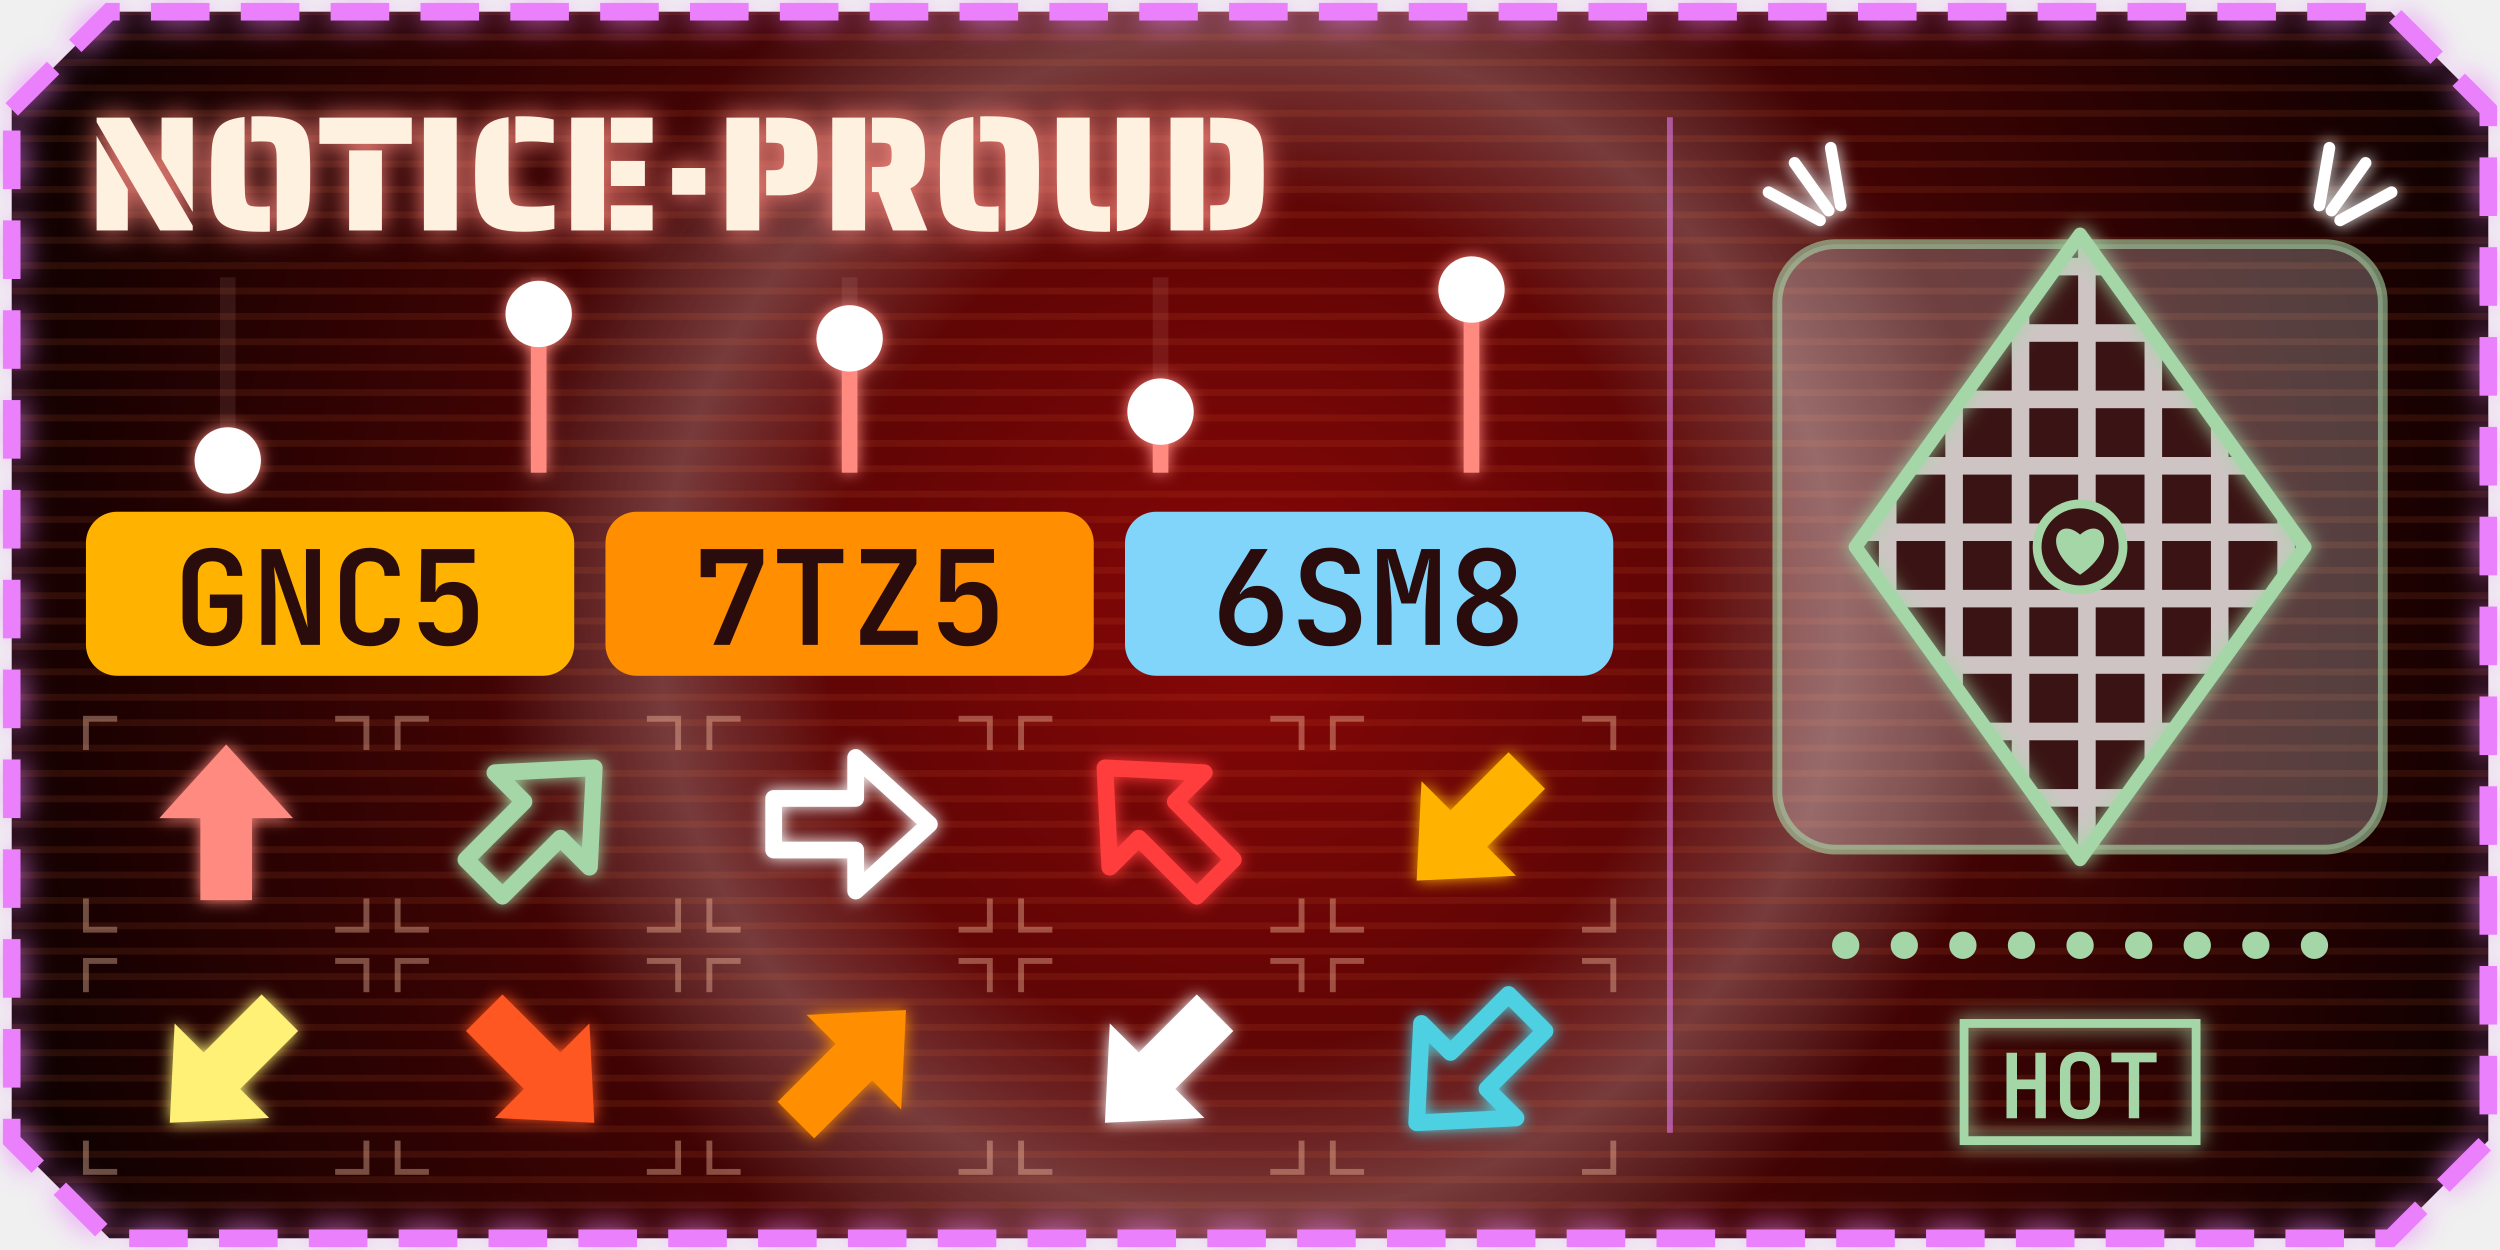
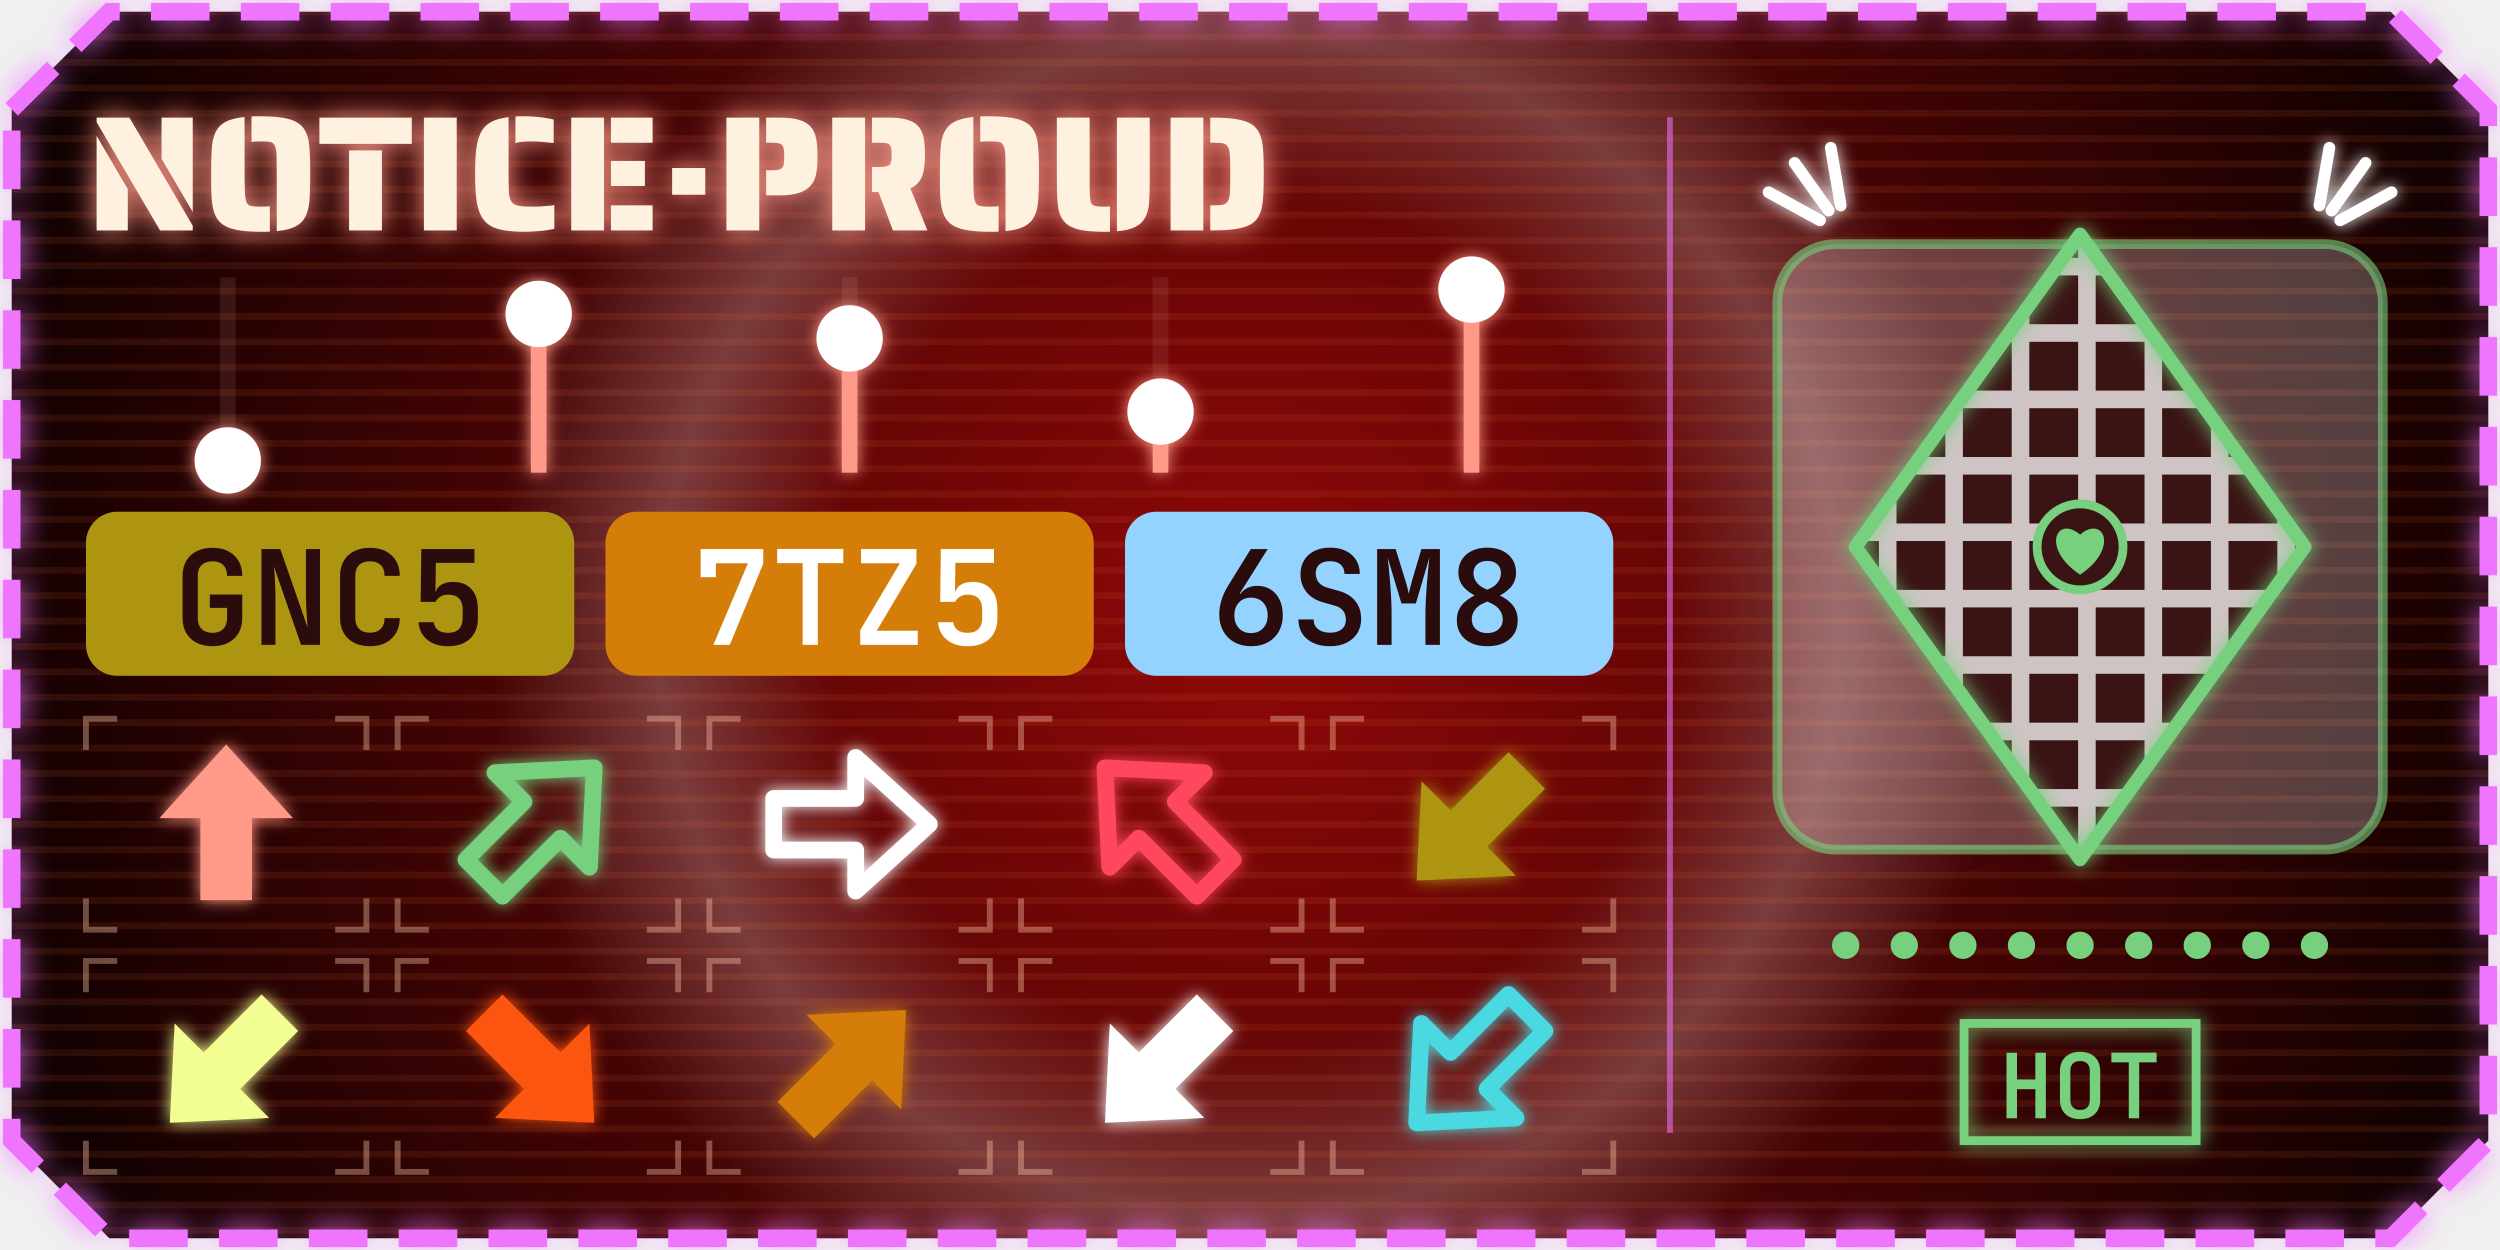
<svg xmlns="http://www.w3.org/2000/svg" viewBox="0 0 960 480" width="256" height="128">
  <defs>
    <radialGradient id="lg0" gradientUnits="userSpaceOnUse" cx="480" cy="240" r="540">
-       <stop offset="0" stop-color="#880707" />
+       <stop offset="0" stop-color="#910808" />
      <stop offset="1" stop-color="#050000" />
    </radialGradient>
    <clipPath id="c1">
      <path d="M4.5 42L42 4.5L918 4.5L955.5 42L955.5 438L918 475.5L42 475.5L4.5 438Z" />
    </clipPath>
    <radialGradient id="lg2" gradientUnits="userSpaceOnUse" cx="480" cy="240" r="540">
      <stop offset="0" stop-color="#FFFFFF" stop-opacity="0" />
      <stop offset="0.3" stop-color="#FFFFFF" stop-opacity="0" />
      <stop offset="0.42" stop-color="#FFFFFF" stop-opacity="0.22" />
      <stop offset="0.54" stop-color="#FFFFFF" stop-opacity="0" />
      <stop offset="1" stop-color="#FFFFFF" stop-opacity="0" />
    </radialGradient>
    <filter id="g0" filterUnits="userSpaceOnUse" x="0" y="0" width="960" height="480" color-interpolation-filters="sRGB">
      <feGaussianBlur in="SourceAlpha" stdDeviation="5.62" result="b" />
-       <feFlood flood-color="#EA80FC" flood-opacity="1" />
+       <feFlood flood-color="#EF75FF" flood-opacity="1" />
      <feComposite in2="b" operator="in" result="s" />
      <feMerge>
        <feMergeNode in="s" />
        <feMergeNode in="SourceGraphic" />
      </feMerge>
    </filter>
    <clipPath id="c3">
      <path d="M798.75 90L885 210L798.75 330L712.5 210Z" />
    </clipPath>
    <filter id="g1" filterUnits="userSpaceOnUse" x="0" y="0" width="960" height="480" color-interpolation-filters="sRGB">
      <feGaussianBlur in="SourceAlpha" stdDeviation="3.75" result="b" />
-       <feFlood flood-color="#A5D6A7" flood-opacity="1" />
+       <feFlood flood-color="#77D07D" flood-opacity="1" />
      <feComposite in2="b" operator="in" result="s" />
      <feMerge>
        <feMergeNode in="s" />
        <feMergeNode in="SourceGraphic" />
      </feMerge>
    </filter>
    <filter id="g2" filterUnits="userSpaceOnUse" x="0" y="0" width="960" height="480" color-interpolation-filters="sRGB">
      <feGaussianBlur in="SourceAlpha" stdDeviation="3" result="b" />
      <feFlood flood-color="#FFFFFF" flood-opacity="1" />
      <feComposite in2="b" operator="in" result="s" />
      <feMerge>
        <feMergeNode in="s" />
        <feMergeNode in="SourceGraphic" />
      </feMerge>
    </filter>
    <filter id="g3" filterUnits="userSpaceOnUse" x="0" y="0" width="960" height="480" color-interpolation-filters="sRGB">
      <feGaussianBlur in="SourceAlpha" stdDeviation="5.25" result="b" />
-       <feFlood flood-color="#FF8A80" flood-opacity="1" />
+       <feFlood flood-color="#FF9988" flood-opacity="1" />
      <feComposite in2="b" operator="in" result="s" />
      <feMerge>
        <feMergeNode in="s" />
        <feMergeNode in="SourceGraphic" />
      </feMerge>
    </filter>
    <filter id="g4" filterUnits="userSpaceOnUse" x="0" y="0" width="960" height="480" color-interpolation-filters="sRGB">
      <feGaussianBlur in="SourceAlpha" stdDeviation="3" result="b" />
-       <feFlood flood-color="#FF8A80" flood-opacity="1" />
+       <feFlood flood-color="#FF9988" flood-opacity="1" />
      <feComposite in2="b" operator="in" result="s" />
      <feMerge>
        <feMergeNode in="s" />
        <feMergeNode in="SourceGraphic" />
      </feMerge>
    </filter>
    <filter id="g5" filterUnits="userSpaceOnUse" x="0" y="0" width="960" height="480" color-interpolation-filters="sRGB">
      <feGaussianBlur in="SourceAlpha" stdDeviation="3" result="b" />
-       <feFlood flood-color="#A5D6A7" flood-opacity="1" />
+       <feFlood flood-color="#77D07D" flood-opacity="1" />
      <feComposite in2="b" operator="in" result="s" />
      <feMerge>
        <feMergeNode in="s" />
        <feMergeNode in="SourceGraphic" />
      </feMerge>
    </filter>
    <filter id="g6" filterUnits="userSpaceOnUse" x="0" y="0" width="960" height="480" color-interpolation-filters="sRGB">
      <feGaussianBlur in="SourceAlpha" stdDeviation="3" result="b" />
-       <feFlood flood-color="#FF3D3D" flood-opacity="1" />
+       <feFlood flood-color="#FF475D" flood-opacity="1" />
      <feComposite in2="b" operator="in" result="s" />
      <feMerge>
        <feMergeNode in="s" />
        <feMergeNode in="SourceGraphic" />
      </feMerge>
    </filter>
    <filter id="g7" filterUnits="userSpaceOnUse" x="0" y="0" width="960" height="480" color-interpolation-filters="sRGB">
      <feGaussianBlur in="SourceAlpha" stdDeviation="3" result="b" />
-       <feFlood flood-color="#FFB300" flood-opacity="1" />
+       <feFlood flood-color="#AE9511" flood-opacity="1" />
      <feComposite in2="b" operator="in" result="s" />
      <feMerge>
        <feMergeNode in="s" />
        <feMergeNode in="SourceGraphic" />
      </feMerge>
    </filter>
    <filter id="g8" filterUnits="userSpaceOnUse" x="0" y="0" width="960" height="480" color-interpolation-filters="sRGB">
      <feGaussianBlur in="SourceAlpha" stdDeviation="3" result="b" />
-       <feFlood flood-color="#FFF176" flood-opacity="1" />
+       <feFlood flood-color="#F3FE92" flood-opacity="1" />
      <feComposite in2="b" operator="in" result="s" />
      <feMerge>
        <feMergeNode in="s" />
        <feMergeNode in="SourceGraphic" />
      </feMerge>
    </filter>
    <filter id="g9" filterUnits="userSpaceOnUse" x="0" y="0" width="960" height="480" color-interpolation-filters="sRGB">
      <feGaussianBlur in="SourceAlpha" stdDeviation="3" result="b" />
-       <feFlood flood-color="#FF5722" flood-opacity="1" />
+       <feFlood flood-color="#FC5510" flood-opacity="1" />
      <feComposite in2="b" operator="in" result="s" />
      <feMerge>
        <feMergeNode in="s" />
        <feMergeNode in="SourceGraphic" />
      </feMerge>
    </filter>
    <filter id="g10" filterUnits="userSpaceOnUse" x="0" y="0" width="960" height="480" color-interpolation-filters="sRGB">
      <feGaussianBlur in="SourceAlpha" stdDeviation="3" result="b" />
-       <feFlood flood-color="#FF8F00" flood-opacity="1" />
+       <feFlood flood-color="#D57D09" flood-opacity="1" />
      <feComposite in2="b" operator="in" result="s" />
      <feMerge>
        <feMergeNode in="s" />
        <feMergeNode in="SourceGraphic" />
      </feMerge>
    </filter>
    <filter id="g11" filterUnits="userSpaceOnUse" x="0" y="0" width="960" height="480" color-interpolation-filters="sRGB">
      <feGaussianBlur in="SourceAlpha" stdDeviation="3" result="b" />
-       <feFlood flood-color="#4DD0E1" flood-opacity="1" />
+       <feFlood flood-color="#4AD8E1" flood-opacity="1" />
      <feComposite in2="b" operator="in" result="s" />
      <feMerge>
        <feMergeNode in="s" />
        <feMergeNode in="SourceGraphic" />
      </feMerge>
    </filter>
  </defs>
  <path d="M4.5 42L42 4.5L918 4.5L955.5 42L955.5 438L918 475.5L42 475.5L4.5 438Z" fill="url(#lg0)" />
  <g clip-path="url(#c1)">
    <path d="M0 0L960 0L960 480L0 480Z" fill="url(#lg2)" />
    <path d="M0 4.5L960 4.5M0 14.25L960 14.25M0 24L960 24M0 33.75L960 33.75M0 43.5L960 43.5M0 53.25L960 53.25M0 63L960 63M0 72.75L960 72.75M0 82.5L960 82.5M0 92.25L960 92.25M0 102L960 102M0 111.75L960 111.75M0 121.5L960 121.5M0 131.25L960 131.25M0 141L960 141M0 150.75L960 150.75M0 160.5L960 160.5M0 170.25L960 170.25M0 180L960 180M0 189.75L960 189.75M0 199.5L960 199.5M0 209.25L960 209.25M0 219L960 219M0 228.75L960 228.75M0 238.5L960 238.5M0 248.25L960 248.25M0 258L960 258M0 267.75L960 267.75M0 277.5L960 277.5M0 287.25L960 287.25M0 297L960 297M0 306.75L960 306.75M0 316.5L960 316.5M0 326.25L960 326.25M0 336L960 336M0 345.75L960 345.75M0 355.5L960 355.5M0 365.25L960 365.25M0 375L960 375M0 384.75L960 384.75M0 394.5L960 394.5M0 404.25L960 404.25M0 414L960 414M0 423.75L960 423.75M0 433.5L960 433.5M0 443.25L960 443.25M0 453L960 453M0 462.75L960 462.75M0 472.5L960 472.5" fill="none" stroke="#FF783C" stroke-opacity="0.1" stroke-width="2.62" />
  </g>
-   <path d="M4.5 42L42 4.5L918 4.5L955.5 42L955.5 438L918 475.5L42 475.5L4.5 438Z" fill="none" stroke="#EA80FC" stroke-width="6.75" stroke-dasharray="22.5 12" filter="url(#g0)" />
-   <path d="M641.25 45L641.25 435" fill="none" stroke="#EA80FC" stroke-opacity="0.55" stroke-width="2.25" />
+   <path d="M4.5 42L42 4.5L918 4.5L955.5 42L955.5 438L918 475.5L42 475.5L4.5 438Z" fill="none" stroke="#EF75FF" stroke-width="6.75" stroke-dasharray="22.5 12" filter="url(#g0)" />
+   <path d="M641.25 45L641.25 435" fill="none" stroke="#EF75FF" stroke-opacity="0.55" stroke-width="2.25" />
  <path d="M705 93.75L892.5 93.75L892.5 93.75C904.93 93.75 915 103.82 915 116.25L915 303.75L915 303.75C915 316.18 904.93 326.25 892.5 326.25L705 326.25L705 326.25C692.57 326.25 682.5 316.18 682.5 303.75L682.5 116.25L682.5 116.25C682.5 103.82 692.57 93.75 705 93.75Z" fill="#FFFFFF" fill-opacity="0.24" />
-   <path d="M705 93.75L892.5 93.75L892.5 93.75C904.93 93.75 915 103.82 915 116.25L915 303.75L915 303.75C915 316.18 904.93 326.25 892.5 326.25L705 326.25L705 326.25C692.57 326.25 682.5 316.18 682.5 303.75L682.5 116.25L682.5 116.25C682.5 103.82 692.57 93.75 705 93.75Z" fill="none" stroke="#A5D6A7" stroke-opacity="0.6" stroke-width="3.75" stroke-linecap="round" stroke-linejoin="round" />
-   <path d="M714 363L714 363C714 365.9 711.65 368.25 708.75 368.25C705.85 368.25 703.5 365.9 703.5 363C703.5 360.1 705.85 357.75 708.75 357.75C711.65 357.75 714 360.1 714 363M736.5 363L736.5 363C736.5 365.9 734.15 368.25 731.25 368.25C728.35 368.25 726 365.9 726 363C726 360.1 728.35 357.75 731.25 357.75C734.15 357.75 736.5 360.1 736.5 363M759 363L759 363C759 365.9 756.65 368.25 753.75 368.25C750.85 368.25 748.5 365.9 748.5 363C748.5 360.1 750.85 357.75 753.75 357.75C756.65 357.75 759 360.1 759 363M781.5 363L781.5 363C781.5 365.9 779.15 368.25 776.25 368.25C773.35 368.25 771 365.9 771 363C771 360.1 773.35 357.75 776.25 357.75C779.15 357.75 781.5 360.1 781.5 363M804 363L804 363C804 365.9 801.65 368.25 798.75 368.25C795.85 368.25 793.5 365.9 793.5 363C793.5 360.1 795.85 357.75 798.75 357.75C801.65 357.75 804 360.1 804 363M826.5 363L826.5 363C826.5 365.9 824.15 368.25 821.25 368.25C818.35 368.25 816 365.9 816 363C816 360.1 818.35 357.75 821.25 357.75C824.15 357.75 826.5 360.1 826.5 363M849 363L849 363C849 365.9 846.65 368.25 843.75 368.25C840.85 368.25 838.5 365.9 838.5 363C838.5 360.1 840.85 357.75 843.75 357.75C846.65 357.75 849 360.1 849 363M871.5 363L871.5 363C871.5 365.9 869.15 368.25 866.25 368.25C863.35 368.25 861 365.9 861 363C861 360.1 863.35 357.75 866.25 357.75C869.15 357.75 871.5 360.1 871.5 363M894 363L894 363C894 365.9 891.65 368.25 888.75 368.25C885.85 368.25 883.5 365.9 883.5 363C883.5 360.1 885.85 357.75 888.75 357.75C891.65 357.75 894 360.1 894 363" fill="#A5D6A7" />
+   <path d="M705 93.75L892.5 93.75L892.5 93.75C904.93 93.75 915 103.82 915 116.25L915 303.75L915 303.75C915 316.18 904.93 326.25 892.5 326.25L705 326.25L705 326.25C692.57 326.25 682.5 316.18 682.5 303.75L682.5 116.25L682.5 116.25C682.5 103.82 692.57 93.75 705 93.75Z" fill="none" stroke="#77D07D" stroke-opacity="0.6" stroke-width="3.75" stroke-linecap="round" stroke-linejoin="round" />
+   <path d="M714 363L714 363C714 365.9 711.65 368.25 708.75 368.25C705.85 368.25 703.5 365.9 703.5 363C703.5 360.1 705.85 357.75 708.75 357.75C711.65 357.75 714 360.1 714 363M736.5 363L736.5 363C736.5 365.9 734.15 368.25 731.25 368.25C728.35 368.25 726 365.9 726 363C726 360.1 728.35 357.75 731.25 357.75C734.15 357.75 736.5 360.1 736.5 363M759 363L759 363C759 365.9 756.65 368.25 753.75 368.25C750.85 368.25 748.5 365.9 748.5 363C748.5 360.1 750.85 357.75 753.75 357.75C756.65 357.75 759 360.1 759 363M781.5 363L781.5 363C781.5 365.9 779.15 368.25 776.25 368.25C773.35 368.25 771 365.9 771 363C771 360.1 773.35 357.75 776.25 357.75C779.15 357.75 781.5 360.1 781.5 363M804 363L804 363C804 365.9 801.65 368.25 798.75 368.25C795.85 368.25 793.5 365.9 793.5 363C793.5 360.1 795.85 357.75 798.75 357.75C801.65 357.75 804 360.1 804 363M826.5 363L826.5 363C826.5 365.9 824.15 368.25 821.25 368.25C818.35 368.25 816 365.9 816 363C816 360.1 818.35 357.75 821.25 357.75C824.15 357.75 826.5 360.1 826.5 363M849 363L849 363C849 365.9 846.65 368.25 843.75 368.25C840.85 368.25 838.5 365.9 838.5 363C838.5 360.1 840.85 357.75 843.75 357.75C846.65 357.75 849 360.1 849 363M871.5 363L871.5 363C871.5 365.9 869.15 368.25 866.25 368.25C863.35 368.25 861 365.9 861 363C861 360.1 863.35 357.75 866.25 357.75C869.15 357.75 871.5 360.1 871.5 363M894 363L894 363C894 365.9 891.65 368.25 888.75 368.25C885.85 368.25 883.5 365.9 883.5 363C883.5 360.1 885.85 357.75 888.75 357.75C891.65 357.75 894 360.1 894 363" fill="#77D07D" />
  <path d="M798.75 90L885 210L798.75 330L712.5 210Z" fill="#3A1414" />
  <g clip-path="url(#c3)">
    <path d="M712.5 99L885 99L885 105.75L712.5 105.75ZM712.5 124.5L885 124.5L885 131.25L712.5 131.25ZM712.5 150L885 150L885 156.75L712.5 156.75ZM712.5 175.5L885 175.5L885 182.25L712.5 182.25ZM712.5 201L885 201L885 207.75L712.5 207.75ZM712.5 226.5L885 226.5L885 233.25L712.5 233.25ZM712.5 252L885 252L885 258.75L712.5 258.75ZM712.5 277.5L885 277.5L885 284.25L712.5 284.25ZM712.5 303L885 303L885 309.75L712.5 309.75ZM712.5 328.5L885 328.5L885 335.25L712.5 335.25ZM721.5 90L728.25 90L728.25 330L721.5 330ZM747 90L753.75 90L753.75 330L747 330ZM772.5 90L779.25 90L779.25 330L772.5 330ZM798 90L804.75 90L804.75 330L798 330ZM823.5 90L830.25 90L830.25 330L823.5 330ZM849 90L855.75 90L855.75 330L849 330ZM874.5 90L881.25 90L881.25 330L874.5 330Z" fill="#FFFFFF" fill-opacity="0.75" />
  </g>
-   <path d="M798.75 90L885 210L798.75 330L712.5 210Z" fill="none" stroke="#A5D6A7" stroke-width="5.25" stroke-linecap="round" stroke-linejoin="round" filter="url(#g1)" />
+   <path d="M798.75 90L885 210L798.75 330L712.5 210Z" fill="none" stroke="#77D07D" stroke-width="5.25" stroke-linecap="round" stroke-linejoin="round" filter="url(#g1)" />
  <path d="M815.25 210C815.25 219.11 807.86 226.5 798.75 226.5C789.64 226.5 782.25 219.11 782.25 210C782.25 200.89 789.64 193.5 798.75 193.5C807.86 193.5 815.25 200.89 815.25 210" fill="#3A1414" />
-   <path d="M815.25 210C815.25 219.11 807.86 226.5 798.75 226.5C789.64 226.5 782.25 219.11 782.25 210C782.25 200.89 789.64 193.5 798.75 193.5C807.86 193.5 815.25 200.89 815.25 210" fill="none" stroke="#A5D6A7" stroke-width="3.38" stroke-linecap="round" stroke-linejoin="round" />
-   <path d="M798.75 220.69C783.56 210.56 789.75 197.62 798.75 205.28C807.75 197.62 813.94 210.56 798.75 220.69Z" fill="#A5D6A7" />
+   <path d="M815.25 210C815.25 219.11 807.86 226.5 798.75 226.5C789.64 226.5 782.25 219.11 782.25 210C782.25 200.89 789.64 193.5 798.75 193.5C807.86 193.5 815.25 200.89 815.25 210" fill="none" stroke="#77D07D" stroke-width="3.38" stroke-linecap="round" stroke-linejoin="round" />
+   <path d="M798.75 220.69C783.56 210.56 789.75 197.62 798.75 205.28C807.75 197.62 813.94 210.56 798.75 220.69Z" fill="#77D07D" />
  <path d="M698.88 84.61L679.13 73.82M702.21 80.85L689.12 62.55M706.84 78.91L703.01 56.74M898.62 84.61L918.37 73.82M895.29 80.85L908.38 62.55M890.66 78.91L894.49 56.74" fill="none" stroke="#FFFFFF" stroke-width="4.5" stroke-linecap="round" stroke-linejoin="round" filter="url(#g2)" />
-   <path d="M754.2 393L843.3 393L843.3 438L754.2 438Z" fill="none" stroke="#A5D6A7" stroke-width="3.38" filter="url(#g1)" />
-   <path d="M770.49 429.42L770.49 404.24L774.53 404.24L774.53 414.52L781.57 414.52L781.57 404.24L785.61 404.24L785.61 429.42L781.57 429.42L781.57 418.24L774.53 418.24L774.53 429.42ZM798.75 429.76Q796.37 429.76 794.63 428.87Q792.88 427.97 791.95 426.3Q791.02 424.62 791.02 422.38L791.02 411.27Q791.02 409 791.95 407.34Q792.88 405.68 794.63 404.79Q796.37 403.89 798.75 403.89Q801.16 403.89 802.89 404.79Q804.62 405.68 805.55 407.34Q806.48 409 806.48 411.27L806.48 422.38Q806.48 424.62 805.55 426.3Q804.62 427.97 802.89 428.87Q801.16 429.76 798.75 429.76ZM798.75 426.21Q800.58 426.21 801.53 425.21Q802.48 424.21 802.48 422.38L802.48 411.27Q802.48 409.41 801.53 408.43Q800.58 407.44 798.75 407.44Q796.92 407.44 795.97 408.43Q795.02 409.41 795.02 411.27L795.02 422.38Q795.02 424.21 795.99 425.21Q796.96 426.21 798.75 426.21ZM817.45 429.42L817.45 407.93L810.76 407.93L810.76 404.2L828.14 404.2L828.14 407.93L821.45 407.93L821.45 429.42Z" fill="#A5D6A7" />
+   <path d="M754.2 393L843.3 393L843.3 438L754.2 438Z" fill="none" stroke="#77D07D" stroke-width="3.38" filter="url(#g1)" />
+   <path d="M770.49 429.42L770.49 404.24L774.53 404.24L774.53 414.52L781.57 414.52L781.57 404.24L785.61 404.24L785.61 429.42L781.57 429.42L781.57 418.24L774.53 418.24L774.53 429.42ZM798.75 429.76Q796.37 429.76 794.63 428.87Q792.88 427.97 791.95 426.3Q791.02 424.62 791.02 422.38L791.02 411.27Q791.02 409 791.95 407.34Q792.88 405.68 794.63 404.79Q796.37 403.89 798.75 403.89Q801.16 403.89 802.89 404.79Q804.62 405.68 805.55 407.34Q806.48 409 806.48 411.27L806.48 422.38Q806.48 424.62 805.55 426.3Q804.62 427.97 802.89 428.87Q801.16 429.76 798.75 429.76ZM798.75 426.21Q800.58 426.21 801.53 425.21Q802.48 424.21 802.48 422.38L802.48 411.27Q802.48 409.41 801.53 408.43Q800.58 407.44 798.75 407.44Q796.92 407.44 795.97 408.43Q795.02 409.41 795.02 411.27L795.02 422.38Q795.02 424.21 795.99 425.21Q796.96 426.21 798.75 426.21ZM817.45 429.42L817.45 407.93L810.76 407.93L810.76 404.2L828.14 404.2L828.14 407.93L821.45 407.93L821.45 429.42Z" fill="#77D07D" />
  <path d="M37.1 46.92L37.1 45.16L49.7 45.16L74.01 86.67L74.01 88.5L61.48 88.5ZM62.04 60.97L62.04 45.16L74.01 45.16L74.01 81.44ZM37.1 52.15L49.07 72.62L49.07 88.5L37.1 88.5ZM106.27 66.83Q106.27 61.35 106.21 59.65Q106.08 57.06 105.51 55.9Q104.95 54.73 103.69 54.48Q102.43 54.29 100.09 54.29Q97.39 54.29 96.57 54.54L96.57 44.71Q97.13 44.65 98.27 44.65L100.09 44.65Q107.15 44.65 111.03 45.75Q114.9 46.86 116.66 49.38Q118.3 51.71 118.71 55.49Q119.12 59.27 119.12 66.83Q119.12 73.44 118.84 77Q118.55 80.56 117.42 82.89Q116.16 85.54 113.55 86.92Q110.93 88.31 106.27 88.75ZM86.87 86.99Q84.79 85.98 83.59 84.28Q82.39 82.58 81.83 80.06Q81.32 77.85 81.2 74.99Q81.07 72.12 81.07 66.83Q81.07 60.21 81.35 56.69Q81.64 53.16 82.77 50.76Q84.03 48.18 86.61 46.79Q89.2 45.41 93.92 44.9L93.92 66.83Q93.92 70.55 94.05 73.95Q94.17 76.53 94.71 77.73Q95.24 78.92 96.5 79.11Q97.58 79.37 100.09 79.37Q102.68 79.37 103.62 79.18L103.62 88.94Q103.06 89 101.92 89L100.09 89Q90.9 89 86.87 86.99ZM122.65 45.16L158.12 45.16L158.12 55.24L122.65 55.24ZM134.05 57.76L146.65 57.76L146.65 88.5L134.05 88.5ZM162.78 45.16L175.38 45.16L175.38 88.5L162.78 88.5ZM197.93 44.71Q198.44 44.65 199.51 44.65L201.15 44.65Q205.37 44.65 209.4 45.28Q211.48 45.6 212.61 45.91L212.61 54.92Q211.67 54.86 209.46 54.61Q206.5 54.29 204.3 54.29Q201.84 54.29 200.36 54.45Q198.88 54.61 197.93 54.98ZM185.59 84.22Q183.76 81.76 183.1 77.7Q182.44 73.63 182.44 66.83Q182.44 60.84 182.91 57.13Q183.38 53.41 184.64 50.89Q185.96 48.31 188.52 46.89Q191.07 45.47 195.29 44.97L195.29 66.83Q195.29 70.36 195.41 73.63Q195.54 76.15 196.39 77.41Q197.24 78.67 199.07 78.99Q200.83 79.37 204.3 79.37Q207.89 79.37 210.41 79.05Q211.42 78.99 212.87 78.74L212.87 87.87Q209.78 88.56 205.87 88.81Q203.73 89 201.15 89Q194.85 89 191.16 87.9Q187.48 86.8 185.59 84.22ZM219.35 45.16L231.95 45.16L231.95 88.5L219.35 88.5ZM234.6 45.16L250.6 45.16L250.6 54.8L234.6 54.8ZM234.6 61.79L247.64 61.79L247.64 71.43L234.6 71.43ZM234.6 78.86L250.6 78.86L250.6 88.5L234.6 88.5ZM258.1 64.5L270.82 64.5L270.82 74.77L258.1 74.77ZM278.95 45.16L291.55 45.16L291.55 88.5L278.95 88.5ZM294.2 65.38L295.71 65.38Q297.73 65.38 298.7 65.22Q299.68 65.06 300.25 64.5Q300.81 63.99 300.97 63.02Q301.13 62.04 301.13 60.09Q301.13 58.13 300.97 57.16Q300.81 56.18 300.25 55.61Q299.68 55.11 298.67 54.95Q297.66 54.8 295.71 54.8L294.2 54.8L294.2 45.16L299.43 45.16Q304.09 45.16 307.02 46.07Q309.95 46.98 311.46 48.87Q312.91 50.64 313.41 53.31Q313.92 55.99 313.92 60.09Q313.92 63.99 313.44 66.58Q312.97 69.16 311.59 70.92Q310.01 72.94 307.08 73.98Q304.15 75.02 299.43 75.02L294.2 75.02ZM319.59 45.16L332.19 45.16L332.19 88.5L319.59 88.5ZM337.35 73.76L334.83 73.76L334.83 64.12L336.98 64.12Q338.93 64.12 339.94 63.96Q340.94 63.8 341.51 63.36Q342.01 62.92 342.2 62.04Q342.39 61.16 342.39 59.46Q342.39 57.76 342.2 56.84Q342.01 55.93 341.51 55.49Q341.01 55.05 340.03 54.92Q339.05 54.8 336.98 54.8L334.83 54.8L334.83 45.16L341.32 45.16Q345.79 45.16 348.57 46.04Q351.34 46.92 352.85 48.75Q354.24 50.45 354.71 52.97Q355.18 55.49 355.18 59.46Q355.18 64.56 354.24 67.33Q352.91 70.86 349.57 72.31L356.13 88.5L342.9 88.5ZM386.12 66.83Q386.12 61.35 386.05 59.65Q385.93 57.06 385.36 55.9Q384.79 54.73 383.53 54.48Q382.27 54.29 379.94 54.29Q377.23 54.29 376.41 54.54L376.41 44.71Q376.98 44.65 378.11 44.65L379.94 44.65Q387 44.65 390.87 45.75Q394.75 46.86 396.51 49.38Q398.15 51.71 398.56 55.49Q398.97 59.27 398.97 66.83Q398.97 73.44 398.68 77Q398.4 80.56 397.27 82.89Q396.01 85.54 393.39 86.92Q390.78 88.31 386.12 88.75ZM366.71 86.99Q364.63 85.98 363.44 84.28Q362.24 82.58 361.67 80.06Q361.17 77.85 361.04 74.99Q360.92 72.12 360.92 66.83Q360.92 60.21 361.2 56.69Q361.48 53.16 362.62 50.76Q363.88 48.18 366.46 46.79Q369.04 45.41 373.77 44.9L373.77 66.83Q373.77 70.55 373.89 73.95Q374.02 76.53 374.55 77.73Q375.09 78.92 376.35 79.11Q377.42 79.37 379.94 79.37Q382.52 79.37 383.47 79.18L383.47 88.94Q382.9 89 381.77 89L379.94 89Q370.74 89 366.71 86.99ZM408.16 84.47Q406.59 82.26 406.21 78.86Q405.83 75.46 405.83 68.72L405.83 45.16L418.43 45.16L418.43 71.24Q418.43 73.57 418.56 75.71Q418.69 77.41 419.13 78.17Q419.57 78.92 420.64 79.11Q421.58 79.37 423.66 79.37L425.11 79.37Q425.62 79.37 426.25 79.24L426.25 88.94Q425.8 89 424.99 89L423.66 89Q417.05 89 413.46 87.93Q409.87 86.86 408.16 84.47ZM428.89 45.16L441.49 45.16L441.49 68.72Q441.49 74.89 441.24 78.04Q440.99 81.19 439.85 83.33Q438.59 85.79 436.01 87.11Q433.43 88.44 428.89 88.81ZM449.49 45.16L462.09 45.16L462.09 88.5L449.49 88.5ZM464.74 78.86L465.24 78.86Q468.33 78.86 469.62 78.58Q470.91 78.29 471.54 77.22Q472.24 76.09 472.3 73.63Q472.42 70.48 472.42 66.83Q472.42 63.24 472.3 59.96Q472.17 57.5 471.51 56.37Q470.85 55.24 469.4 54.98Q467.95 54.8 465.24 54.8L464.74 54.8L464.74 45.16L465.24 45.16Q470.28 45.16 473.65 45.6Q477.02 46.04 479.23 46.98Q481.37 47.93 482.63 49.57Q483.89 51.2 484.46 53.66Q484.96 55.87 485.12 58.86Q485.28 61.85 485.28 66.83Q485.28 71.87 485.12 74.83Q484.96 77.79 484.46 80Q483.89 82.45 482.63 84.09Q481.37 85.73 479.23 86.67Q477.02 87.62 473.65 88.06Q470.28 88.5 465.24 88.5L464.74 88.5Z" fill="#FFF1E0" filter="url(#g3)" />
  <path d="M84.45 106.5L90.45 106.5L90.45 181.5L84.45 181.5Z" fill="#FFDCC8" fill-opacity="0.09" />
-   <path d="M84.45 176.81L90.45 176.81L90.45 181.5L84.45 181.5Z" fill="#FF8A80" filter="url(#g4)" />
+   <path d="M84.45 176.81L90.45 176.81L90.45 181.5L84.45 181.5Z" fill="#FF9988" filter="url(#g4)" />
  <path d="M100.2 176.81C100.2 183.85 94.49 189.56 87.45 189.56C80.41 189.56 74.7 183.85 74.7 176.81C74.7 169.77 80.41 164.06 87.45 164.06C94.49 164.06 100.2 169.77 100.2 176.81" fill="#FFFFFF" filter="url(#g4)" />
  <path d="M203.85 106.5L209.85 106.5L209.85 181.5L203.85 181.5Z" fill="#FFDCC8" fill-opacity="0.09" />
-   <path d="M203.85 120.56L209.85 120.56L209.85 181.5L203.85 181.5Z" fill="#FF8A80" filter="url(#g4)" />
+   <path d="M203.85 120.56L209.85 120.56L209.85 181.5L203.85 181.5Z" fill="#FF9988" filter="url(#g4)" />
  <path d="M219.6 120.56C219.6 127.6 213.89 133.31 206.85 133.31C199.81 133.31 194.1 127.6 194.1 120.56C194.1 113.52 199.81 107.81 206.85 107.81C213.89 107.81 219.6 113.52 219.6 120.56" fill="#FFFFFF" filter="url(#g4)" />
  <path d="M323.25 106.5L329.25 106.5L329.25 181.5L323.25 181.5Z" fill="#FFDCC8" fill-opacity="0.09" />
-   <path d="M323.25 129.94L329.25 129.94L329.25 181.5L323.25 181.5Z" fill="#FF8A80" filter="url(#g4)" />
+   <path d="M323.25 129.94L329.25 129.94L329.25 181.5L323.25 181.5Z" fill="#FF9988" filter="url(#g4)" />
  <path d="M339 129.94C339 136.98 333.29 142.69 326.25 142.69C319.21 142.69 313.5 136.98 313.5 129.94C313.5 122.9 319.21 117.19 326.25 117.19C333.29 117.19 339 122.9 339 129.94" fill="#FFFFFF" filter="url(#g4)" />
  <path d="M442.65 106.5L448.65 106.5L448.65 181.5L442.65 181.5Z" fill="#FFDCC8" fill-opacity="0.09" />
-   <path d="M442.65 158.06L448.65 158.06L448.65 181.5L442.65 181.5Z" fill="#FF8A80" filter="url(#g4)" />
+   <path d="M442.65 158.06L448.65 158.06L448.65 181.5L442.65 181.5Z" fill="#FF9988" filter="url(#g4)" />
  <path d="M458.4 158.06C458.4 165.1 452.69 170.81 445.65 170.81C438.61 170.81 432.9 165.1 432.9 158.06C432.9 151.02 438.61 145.31 445.65 145.31C452.69 145.31 458.4 151.02 458.4 158.06" fill="#FFFFFF" filter="url(#g4)" />
  <path d="M562.05 106.5L568.05 106.5L568.05 181.5L562.05 181.5Z" fill="#FFDCC8" fill-opacity="0.09" />
-   <path d="M562.05 111.19L568.05 111.19L568.05 181.5L562.05 181.5Z" fill="#FF8A80" filter="url(#g4)" />
+   <path d="M562.05 111.19L568.05 111.19L568.05 181.5L562.05 181.5Z" fill="#FF9988" filter="url(#g4)" />
  <path d="M577.8 111.19C577.8 118.23 572.09 123.94 565.05 123.94C558.01 123.94 552.3 118.23 552.3 111.19C552.3 104.15 558.01 98.44 565.05 98.44C572.09 98.44 577.8 104.15 577.8 111.19" fill="#FFFFFF" filter="url(#g4)" />
-   <path d="M45 196.5L208.5 196.5L208.5 196.5C215.13 196.5 220.5 201.87 220.5 208.5L220.5 247.5L220.5 247.5C220.5 254.13 215.13 259.5 208.5 259.5L45 259.5L45 259.5C38.37 259.5 33 254.13 33 247.5L33 208.5L33 208.5C33 201.87 38.37 196.5 45 196.5Z" fill="#FFB300" />
+   <path d="M45 196.5L208.5 196.5L208.5 196.5C215.13 196.5 220.5 201.87 220.5 208.5L220.5 247.5L220.5 247.5C220.5 254.13 215.13 259.5 208.5 259.5L45 259.5L45 259.5C38.37 259.5 33 254.13 33 247.5L33 208.5L33 208.5C33 201.87 38.37 196.5 45 196.5Z" fill="#AE9511" />
  <path d="M81.59 248.15Q78.11 248.15 75.52 246.84Q72.92 245.53 71.51 243.08Q70.1 240.64 70.1 237.36L70.1 221.13Q70.1 217.81 71.51 215.39Q72.92 212.97 75.52 211.66Q78.11 210.35 81.59 210.35Q85.12 210.35 87.66 211.68Q90.21 213.02 91.62 215.41Q93.03 217.81 93.03 221.13L87.19 221.13Q87.19 218.41 85.72 216.98Q84.26 215.54 81.59 215.54Q78.92 215.54 77.43 216.98Q75.95 218.41 75.95 221.13L75.95 237.36Q75.95 240.03 77.43 241.52Q78.92 243.01 81.59 243.01Q84.26 243.01 85.72 241.52Q87.19 240.03 87.19 237.31L87.19 233.43L80.58 233.43L80.58 228.29L93.03 228.29L93.03 237.36Q93.03 240.64 91.62 243.06Q90.21 245.48 87.66 246.81Q85.12 248.15 81.59 248.15ZM100.39 247.64L100.39 210.85L107.65 210.85L118.13 240.99Q118.03 239.48 117.85 237.39Q117.68 235.3 117.58 233.05Q117.48 230.81 117.48 229.05L117.48 210.85L122.87 210.85L122.87 247.64L115.61 247.64L105.18 217.5Q105.33 218.87 105.46 220.88Q105.58 222.9 105.68 225.04Q105.78 227.18 105.78 229L105.78 247.64ZM142.07 248.15Q138.59 248.15 136 246.84Q133.4 245.53 131.99 243.08Q130.58 240.64 130.58 237.36L130.58 221.13Q130.58 217.81 131.99 215.39Q133.4 212.97 136 211.66Q138.59 210.35 142.07 210.35Q145.6 210.35 148.14 211.68Q150.69 213.02 152.1 215.41Q153.51 217.81 153.51 221.13L147.67 221.13Q147.67 218.41 146.2 216.98Q144.74 215.54 142.07 215.54Q139.4 215.54 137.91 216.98Q136.43 218.41 136.43 221.13L136.43 237.36Q136.43 240.03 137.91 241.5Q139.4 242.96 142.07 242.96Q144.74 242.96 146.2 241.5Q147.67 240.03 147.67 237.36L153.51 237.36Q153.51 240.59 152.1 243.03Q150.69 245.48 148.14 246.81Q145.6 248.15 142.07 248.15ZM172.01 248.15Q167.12 248.15 164.07 245.65Q161.02 243.16 160.72 238.92L166.57 238.92Q166.77 240.84 168.18 241.92Q169.59 243.01 172.06 243.01Q174.83 243.01 176.24 241.55Q177.65 240.08 177.65 237.46L177.65 233.88Q177.65 231.21 176.24 229.78Q174.83 228.34 172.11 228.34Q170.4 228.34 169.14 229.1Q167.88 229.85 167.27 231.11L161.53 231.11L161.78 210.85L182.19 210.85L182.19 216.14L167.37 216.14L167.22 227.23L168.68 227.23L167.22 228.54Q167.22 226.17 169.06 224.81Q170.9 223.45 174.03 223.45Q178.51 223.45 181.01 226.2Q183.5 228.95 183.5 233.88L183.5 237.46Q183.5 242.4 180.48 245.28Q177.45 248.15 172.01 248.15Z" fill="#2A0C0C" />
-   <path d="M244.5 196.5L408 196.5L408 196.5C414.63 196.5 420 201.87 420 208.5L420 247.5L420 247.5C420 254.13 414.63 259.5 408 259.5L244.5 259.5L244.5 259.5C237.87 259.5 232.5 254.13 232.5 247.5L232.5 208.5L232.5 208.5C232.5 201.87 237.87 196.5 244.5 196.5Z" fill="#FF8F00" />
-   <path d="M273.93 247.64L287.19 216.3L274.89 216.3L274.89 221.64L269.05 221.64L269.05 210.85L293.09 210.85L293.09 216.45L280.23 247.64ZM308.21 247.64L308.21 216.24L298.43 216.24L298.43 210.8L323.83 210.8L323.83 216.24L314.05 216.24L314.05 247.64ZM330.33 247.64L330.33 242L345.55 216.3L330.63 216.3L330.63 210.85L351.9 210.85L351.9 216.5L336.68 242.2L352.41 242.2L352.41 247.64ZM371.51 248.15Q366.62 248.15 363.57 245.65Q360.52 243.16 360.22 238.92L366.07 238.92Q366.27 240.84 367.68 241.92Q369.09 243.01 371.56 243.01Q374.33 243.01 375.74 241.55Q377.15 240.08 377.15 237.46L377.15 233.88Q377.15 231.21 375.74 229.78Q374.33 228.34 371.61 228.34Q369.9 228.34 368.64 229.1Q367.38 229.85 366.77 231.11L361.03 231.11L361.28 210.85L381.69 210.85L381.69 216.14L366.87 216.14L366.72 227.23L368.18 227.23L366.72 228.54Q366.72 226.17 368.56 224.81Q370.4 223.45 373.53 223.45Q378.01 223.45 380.51 226.2Q383 228.95 383 233.88L383 237.46Q383 242.4 379.98 245.28Q376.95 248.15 371.51 248.15Z" fill="#2A0C0C" />
-   <path d="M444 196.5L607.5 196.5L607.5 196.5C614.13 196.5 619.5 201.87 619.5 208.5L619.5 247.5L619.5 247.5C619.5 254.13 614.13 259.5 607.5 259.5L444 259.5L444 259.5C437.37 259.5 432 254.13 432 247.5L432 208.5L432 208.5C432 201.87 437.37 196.5 444 196.5Z" fill="#81D4FA" />
+   <path d="M244.5 196.5L408 196.5L408 196.5C414.63 196.5 420 201.87 420 208.5L420 247.5L420 247.5C420 254.13 414.63 259.5 408 259.5L244.5 259.5L244.5 259.5C237.87 259.5 232.5 254.13 232.5 247.5L232.5 208.5L232.5 208.5C232.5 201.87 237.87 196.5 244.5 196.5Z" fill="#D57D09" />
+   <path d="M273.93 247.64L287.19 216.3L274.89 216.3L274.89 221.64L269.05 221.64L269.05 210.85L293.09 210.85L293.09 216.45L280.23 247.64ZM308.21 247.64L308.21 216.24L298.43 216.24L298.43 210.8L323.83 210.8L323.83 216.24L314.05 216.24L314.05 247.64ZM330.33 247.64L330.33 242L345.55 216.3L330.63 216.3L330.63 210.85L351.9 210.85L351.9 216.5L336.68 242.2L352.41 242.2L352.41 247.64ZM371.51 248.15Q366.62 248.15 363.57 245.65Q360.52 243.16 360.22 238.92L366.07 238.92Q366.27 240.84 367.68 241.92Q369.09 243.01 371.56 243.01Q374.33 243.01 375.74 241.55Q377.15 240.08 377.15 237.46L377.15 233.88Q377.15 231.21 375.74 229.78Q374.33 228.34 371.61 228.34Q369.9 228.34 368.64 229.1Q367.38 229.85 366.77 231.11L361.03 231.11L361.28 210.85L381.69 210.85L381.69 216.14L366.87 216.14L366.72 227.23L368.18 227.23L366.72 228.54Q366.72 226.17 368.56 224.81Q370.4 223.45 373.53 223.45Q378.01 223.45 380.51 226.2Q383 228.95 383 233.88L383 237.46Q383 242.4 379.98 245.28Q376.95 248.15 371.51 248.15Z" fill="#FFFFFF" />
+   <path d="M444 196.5L607.5 196.5L607.5 196.5C614.13 196.5 619.5 201.87 619.5 208.5L619.5 247.5L619.5 247.5C619.5 254.13 614.13 259.5 607.5 259.5L444 259.5L444 259.5C437.37 259.5 432 254.13 432 247.5L432 208.5L432 208.5C432 201.87 437.37 196.5 444 196.5Z" fill="#94D2FF" />
  <path d="M480.44 248.15Q476.76 248.15 473.99 246.61Q471.22 245.07 469.71 242.33Q468.19 239.58 468.19 235.9Q468.19 233.28 469.05 230.46Q469.91 227.64 471.47 225.12L480.29 210.85L486.79 210.85L476.06 227.89L476.31 228.09Q477.32 226.58 479.03 225.77Q480.74 224.96 482.81 224.96Q485.78 224.96 487.98 226.38Q490.17 227.79 491.38 230.31Q492.59 232.83 492.59 236.3Q492.59 239.83 491.07 242.5Q489.56 245.17 486.84 246.66Q484.12 248.15 480.44 248.15ZM480.39 243.11Q483.26 243.11 485.03 241.24Q486.79 239.38 486.79 236.3Q486.79 233.23 485.03 231.36Q483.26 229.5 480.39 229.5Q477.52 229.5 475.75 231.36Q473.99 233.23 473.99 236.3Q473.99 239.38 475.75 241.24Q477.52 243.11 480.39 243.11ZM510.73 248.15Q507 248.15 504.28 246.89Q501.56 245.63 500.07 243.31Q498.58 240.99 498.58 237.87L504.43 237.87Q504.43 240.24 506.14 241.6Q507.86 242.96 510.83 242.96Q513.6 242.96 515.22 241.62Q516.83 240.29 516.83 237.92Q516.83 235.95 515.72 234.51Q514.61 233.08 512.55 232.57L508.11 231.31Q503.93 230.16 501.66 227.31Q499.39 224.46 499.39 220.53Q499.39 217.4 500.78 215.14Q502.16 212.87 504.71 211.58Q507.25 210.3 510.73 210.3Q515.97 210.3 519.05 213.04Q522.12 215.79 522.17 220.38L516.27 220.38Q516.27 218.11 514.81 216.8Q513.35 215.49 510.68 215.49Q508.11 215.49 506.67 216.72Q505.24 217.96 505.24 220.13Q505.24 222.14 506.32 223.55Q507.4 224.96 509.42 225.57L514.01 226.88Q518.19 227.99 520.43 230.81Q522.68 233.63 522.68 237.72Q522.68 240.84 521.19 243.18Q519.7 245.53 517.03 246.84Q514.36 248.15 510.73 248.15ZM528.82 247.64L528.82 210.85L535.93 210.85L539.56 222.6Q540.11 224.31 540.47 225.8Q540.82 227.28 540.97 227.99Q541.12 227.28 541.47 225.8Q541.83 224.31 542.33 222.6L545.81 210.85L552.92 210.85L552.92 247.64L547.37 247.64L547.37 235.75Q547.37 233.28 547.52 230.36Q547.67 227.43 547.9 224.46Q548.13 221.49 548.4 218.79Q548.68 216.09 548.88 214.13L543.69 231.72L538.15 231.72L532.86 214.13Q533.11 216.04 533.36 218.64Q533.61 221.23 533.84 224.18Q534.07 227.13 534.22 230.1Q534.37 233.08 534.37 235.75L534.37 247.64ZM571.11 248.15Q567.53 248.15 564.91 246.91Q562.29 245.68 560.85 243.44Q559.42 241.19 559.42 238.17Q559.42 234.84 561.26 232.47Q563.1 230.1 566.83 228.39L572.27 225.92Q574.18 225.01 575.27 223.48Q576.35 221.94 576.35 220.08Q576.35 217.91 574.94 216.65Q573.53 215.39 571.11 215.39Q568.69 215.39 567.25 216.67Q565.82 217.96 565.82 220.13Q565.82 221.94 566.9 223.45Q567.99 224.96 569.85 225.87L575.29 228.34Q579.22 230.16 581.01 232.55Q582.8 234.94 582.8 238.17Q582.8 242.76 579.65 245.45Q576.5 248.15 571.11 248.15ZM571.11 243.11Q573.83 243.11 575.44 241.65Q577.06 240.18 577.06 237.87Q577.06 236 575.95 234.36Q574.84 232.73 572.92 231.82L567.23 229.15Q563.65 227.43 561.84 225.19Q560.02 222.95 560.02 219.82Q560.02 217 561.38 214.86Q562.74 212.72 565.24 211.51Q567.73 210.3 571.11 210.3Q574.49 210.3 576.96 211.51Q579.43 212.72 580.79 214.86Q582.15 217 582.15 219.82Q582.15 223 580.36 225.22Q578.57 227.43 574.94 229.2L569.19 231.87Q567.33 232.73 566.25 234.34Q565.16 235.95 565.16 237.77Q565.16 240.18 566.78 241.65Q568.39 243.11 571.11 243.11Z" fill="#2A0C0C" />
  <path d="M45 276L33 276L33 288M128.7 276L140.7 276L140.7 288M128.7 357L140.7 357L140.7 345M45 357L33 357L33 345" fill="none" stroke="#FFC8AA" stroke-opacity="0.38" stroke-width="2.25" />
-   <path d="M86.85 285.88L112.51 314.17L96.76 314.17L96.76 345.66L76.94 345.66L76.94 314.17L61.19 314.17Z" fill="#FF8A80" filter="url(#g4)" />
+   <path d="M86.85 285.88L112.51 314.17L96.76 314.17L96.76 345.66L76.94 345.66L76.94 314.17L61.19 314.17Z" fill="#FF9988" filter="url(#g4)" />
  <path d="M164.7 276L152.7 276L152.7 288M248.4 276L260.4 276L260.4 288M248.4 357L260.4 357L260.4 345M164.7 357L152.7 357L152.7 345" fill="none" stroke="#FFC8AA" stroke-opacity="0.38" stroke-width="2.25" />
-   <path d="M228.2 294.85L226.34 333L215.21 321.86L192.94 344.13L178.92 330.11L201.19 307.84L190.05 296.71Z" fill="none" stroke="#A5D6A7" stroke-width="6.42" stroke-linejoin="round" filter="url(#g5)" />
+   <path d="M228.2 294.85L226.34 333L215.21 321.86L192.94 344.13L178.92 330.11L201.19 307.84L190.05 296.71Z" fill="none" stroke="#77D07D" stroke-width="6.42" stroke-linejoin="round" filter="url(#g5)" />
  <path d="M284.4 276L272.4 276L272.4 288M368.1 276L380.1 276L380.1 288M368.1 357L380.1 357L380.1 345M284.4 357L272.4 357L272.4 345" fill="none" stroke="#FFC8AA" stroke-opacity="0.38" stroke-width="2.25" />
  <path d="M356.87 316.5L328.58 342.16L328.58 326.41L297.09 326.41L297.09 306.59L328.58 306.59L328.58 290.84Z" fill="none" stroke="#FFFFFF" stroke-width="6.42" stroke-linejoin="round" filter="url(#g2)" />
  <path d="M404.1 276L392.1 276L392.1 288M487.8 276L499.8 276L499.8 288M487.8 357L499.8 357L499.8 345M404.1 357L392.1 357L392.1 345" fill="none" stroke="#FFC8AA" stroke-opacity="0.38" stroke-width="2.25" />
-   <path d="M424.3 294.85L462.45 296.71L451.31 307.84L473.58 330.11L459.56 344.13L437.29 321.86L426.16 333Z" fill="none" stroke="#FF3D3D" stroke-width="6.42" stroke-linejoin="round" filter="url(#g6)" />
+   <path d="M424.3 294.85L462.45 296.71L451.31 307.84L473.58 330.11L459.56 344.13L437.29 321.86L426.16 333Z" fill="none" stroke="#FF475D" stroke-width="6.42" stroke-linejoin="round" filter="url(#g6)" />
  <path d="M523.8 276L511.8 276L511.8 288M607.5 276L619.5 276L619.5 288M607.5 357L619.5 357L619.5 345M523.8 357L511.8 357L511.8 345" fill="none" stroke="#FFC8AA" stroke-opacity="0.38" stroke-width="2.25" />
-   <path d="M544 338.15L545.86 300L556.99 311.14L579.26 288.87L593.28 302.89L571.01 325.16L582.15 336.29Z" fill="#FFB300" filter="url(#g7)" />
+   <path d="M544 338.15L545.86 300L556.99 311.14L579.26 288.87L593.28 302.89L571.01 325.16L582.15 336.29Z" fill="#AE9511" filter="url(#g7)" />
  <path d="M45 369L33 369L33 381M128.7 369L140.7 369L140.7 381M128.7 450L140.7 450L140.7 438M45 450L33 450L33 438" fill="none" stroke="#FFC8AA" stroke-opacity="0.38" stroke-width="2.25" />
-   <path d="M65.2 431.15L67.06 393L78.19 404.14L100.46 381.87L114.48 395.89L92.21 418.16L103.35 429.29Z" fill="#FFF176" filter="url(#g8)" />
+   <path d="M65.2 431.15L67.06 393L78.19 404.14L100.46 381.87L114.48 395.89L92.21 418.16L103.35 429.29Z" fill="#F3FE92" filter="url(#g8)" />
  <path d="M164.7 369L152.7 369L152.7 381M248.4 369L260.4 369L260.4 381M248.4 450L260.4 450L260.4 438M164.7 450L152.7 450L152.7 438" fill="none" stroke="#FFC8AA" stroke-opacity="0.38" stroke-width="2.25" />
-   <path d="M228.2 431.15L190.05 429.29L201.19 418.16L178.92 395.89L192.94 381.87L215.21 404.14L226.34 393Z" fill="#FF5722" filter="url(#g9)" />
+   <path d="M228.2 431.15L190.05 429.29L201.19 418.16L178.92 395.89L192.94 381.87L215.21 404.14L226.34 393Z" fill="#FC5510" filter="url(#g9)" />
  <path d="M284.4 369L272.4 369L272.4 381M368.1 369L380.1 369L380.1 381M368.1 450L380.1 450L380.1 438M284.4 450L272.4 450L272.4 438" fill="none" stroke="#FFC8AA" stroke-opacity="0.38" stroke-width="2.25" />
-   <path d="M347.9 387.85L346.04 426L334.91 414.86L312.64 437.13L298.62 423.11L320.89 400.84L309.75 389.71Z" fill="#FF8F00" filter="url(#g10)" />
+   <path d="M347.9 387.85L346.04 426L334.91 414.86L312.64 437.13L298.62 423.11L320.89 400.84L309.75 389.71Z" fill="#D57D09" filter="url(#g10)" />
  <path d="M404.1 369L392.1 369L392.1 381M487.8 369L499.8 369L499.8 381M487.8 450L499.8 450L499.8 438M404.1 450L392.1 450L392.1 438" fill="none" stroke="#FFC8AA" stroke-opacity="0.38" stroke-width="2.25" />
  <path d="M424.3 431.15L426.16 393L437.29 404.14L459.56 381.87L473.58 395.89L451.31 418.16L462.45 429.29Z" fill="#FFFFFF" filter="url(#g2)" />
  <path d="M523.8 369L511.8 369L511.8 381M607.5 369L619.5 369L619.5 381M607.5 450L619.5 450L619.5 438M523.8 450L511.8 450L511.8 438" fill="none" stroke="#FFC8AA" stroke-opacity="0.38" stroke-width="2.25" />
-   <path d="M544 431.15L545.86 393L556.99 404.14L579.26 381.87L593.28 395.89L571.01 418.16L582.15 429.29Z" fill="none" stroke="#4DD0E1" stroke-width="6.42" stroke-linejoin="round" filter="url(#g11)" />
+   <path d="M544 431.15L545.86 393L556.99 404.14L579.26 381.87L593.28 395.89L571.01 418.16L582.15 429.29Z" fill="none" stroke="#4AD8E1" stroke-width="6.42" stroke-linejoin="round" filter="url(#g11)" />
</svg>
